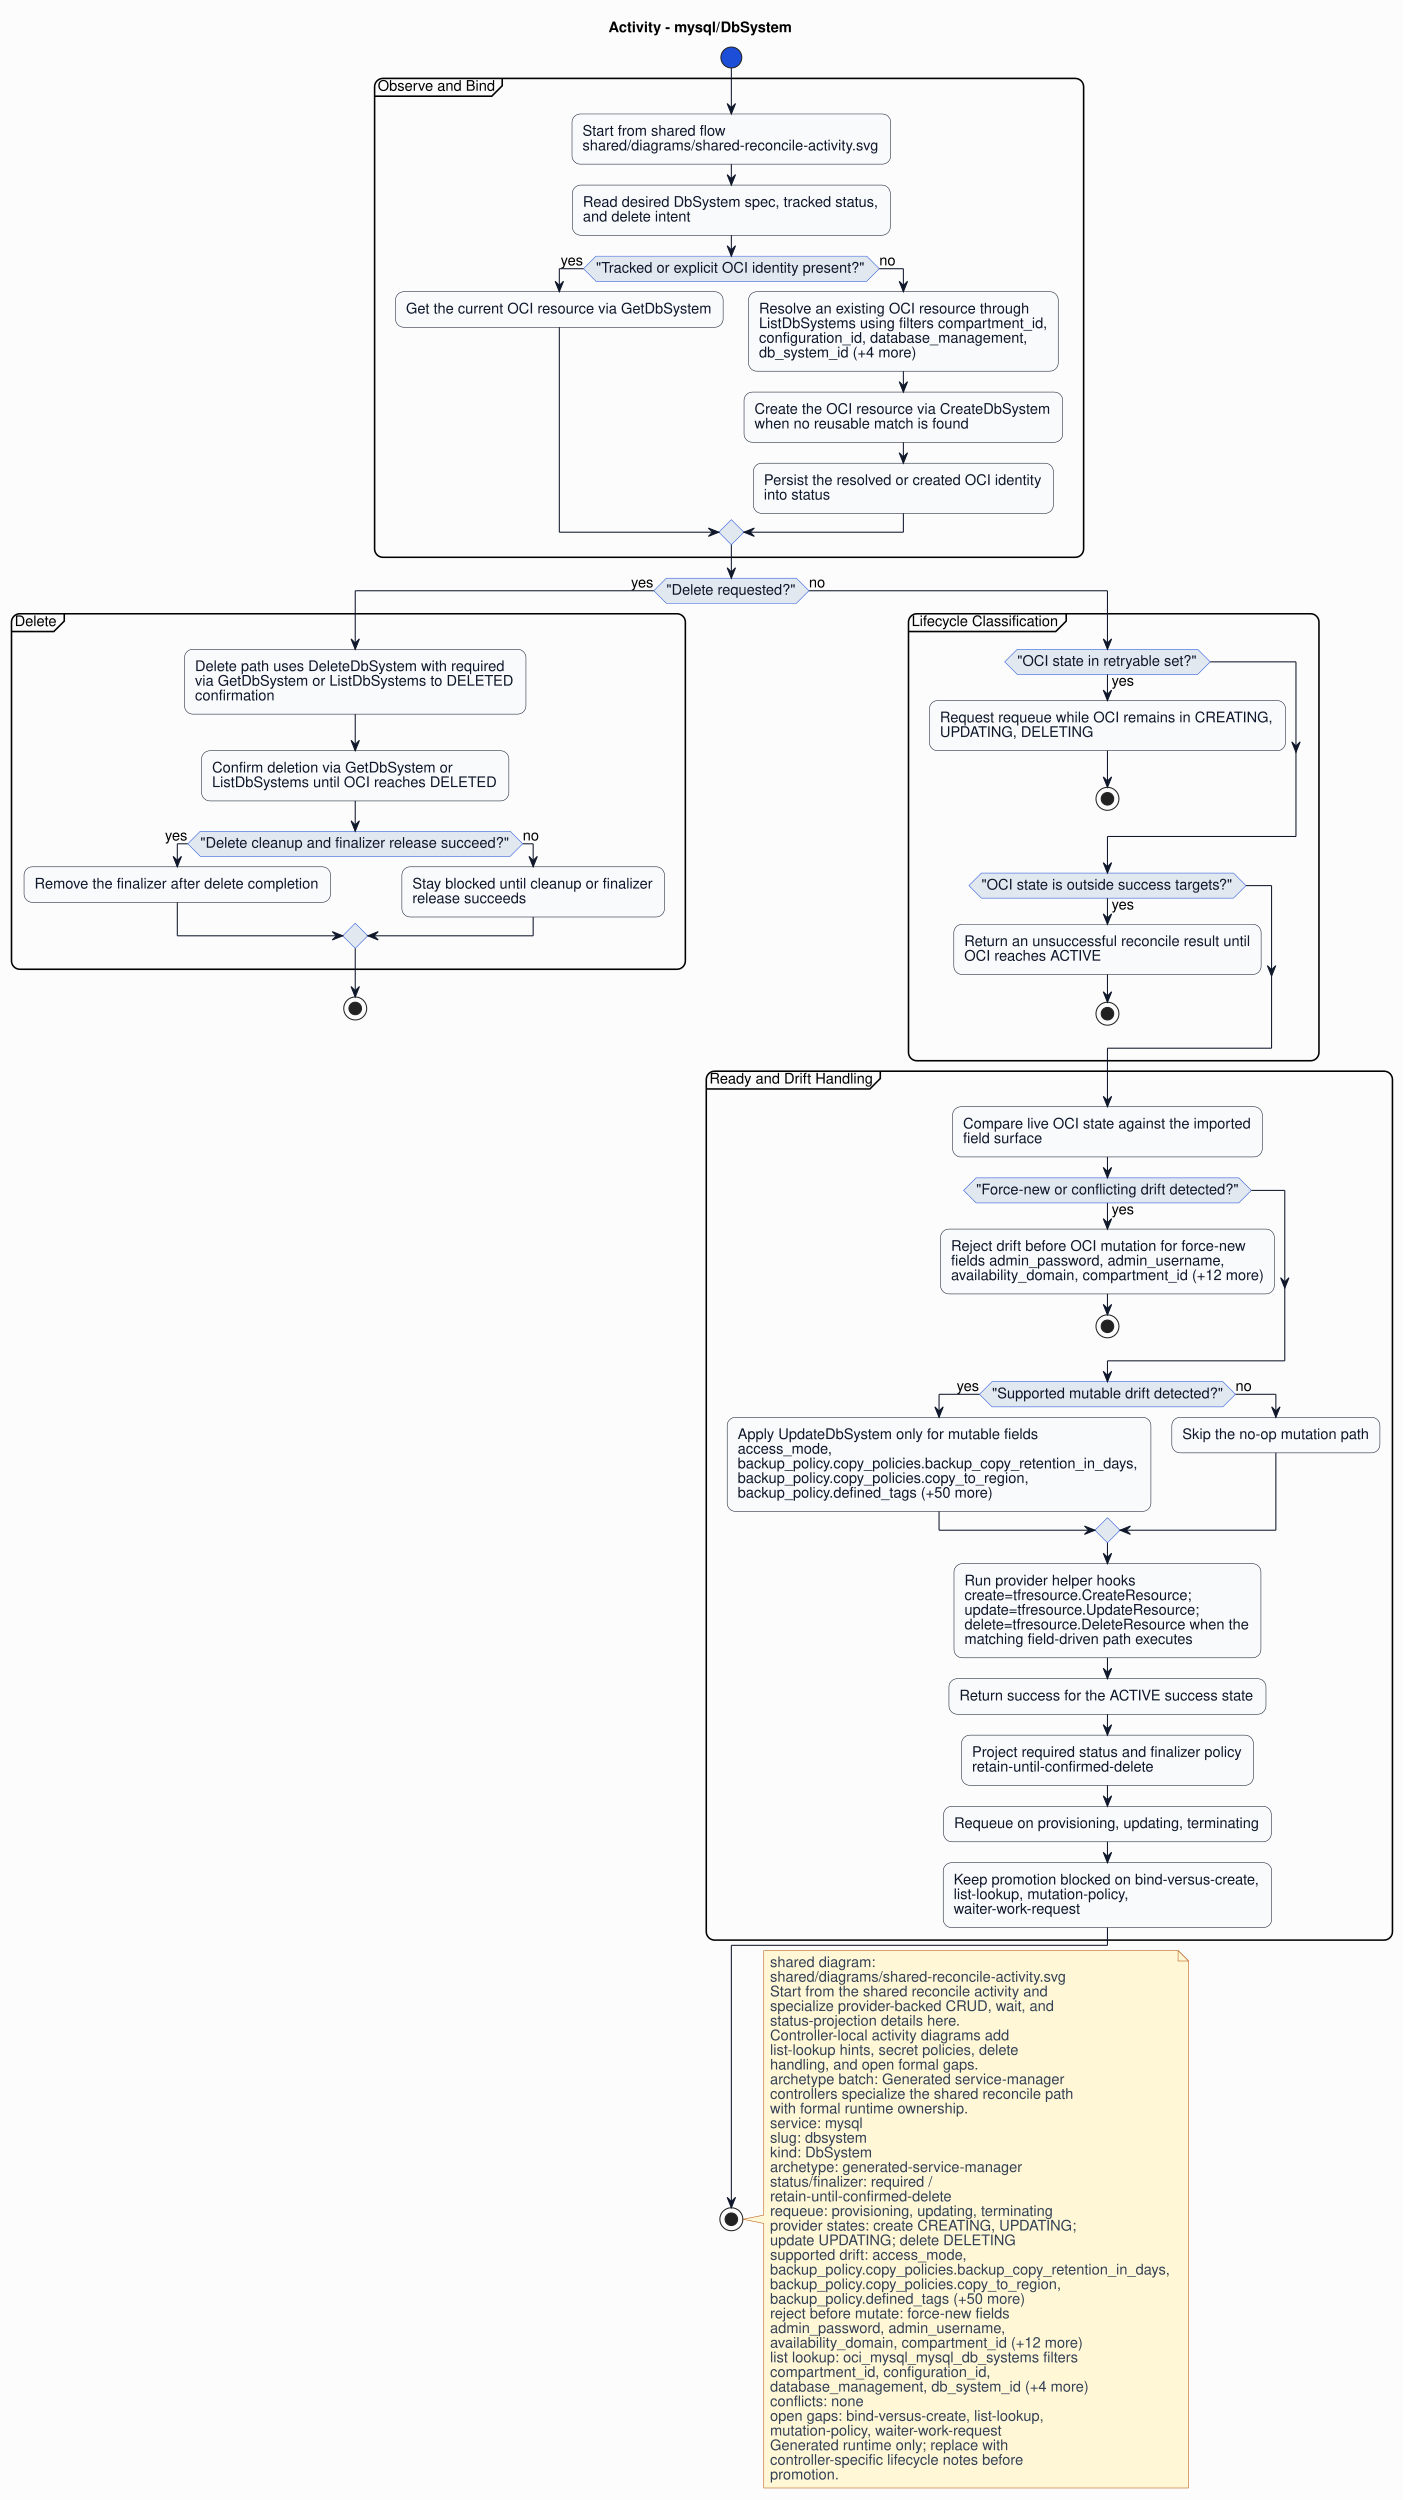
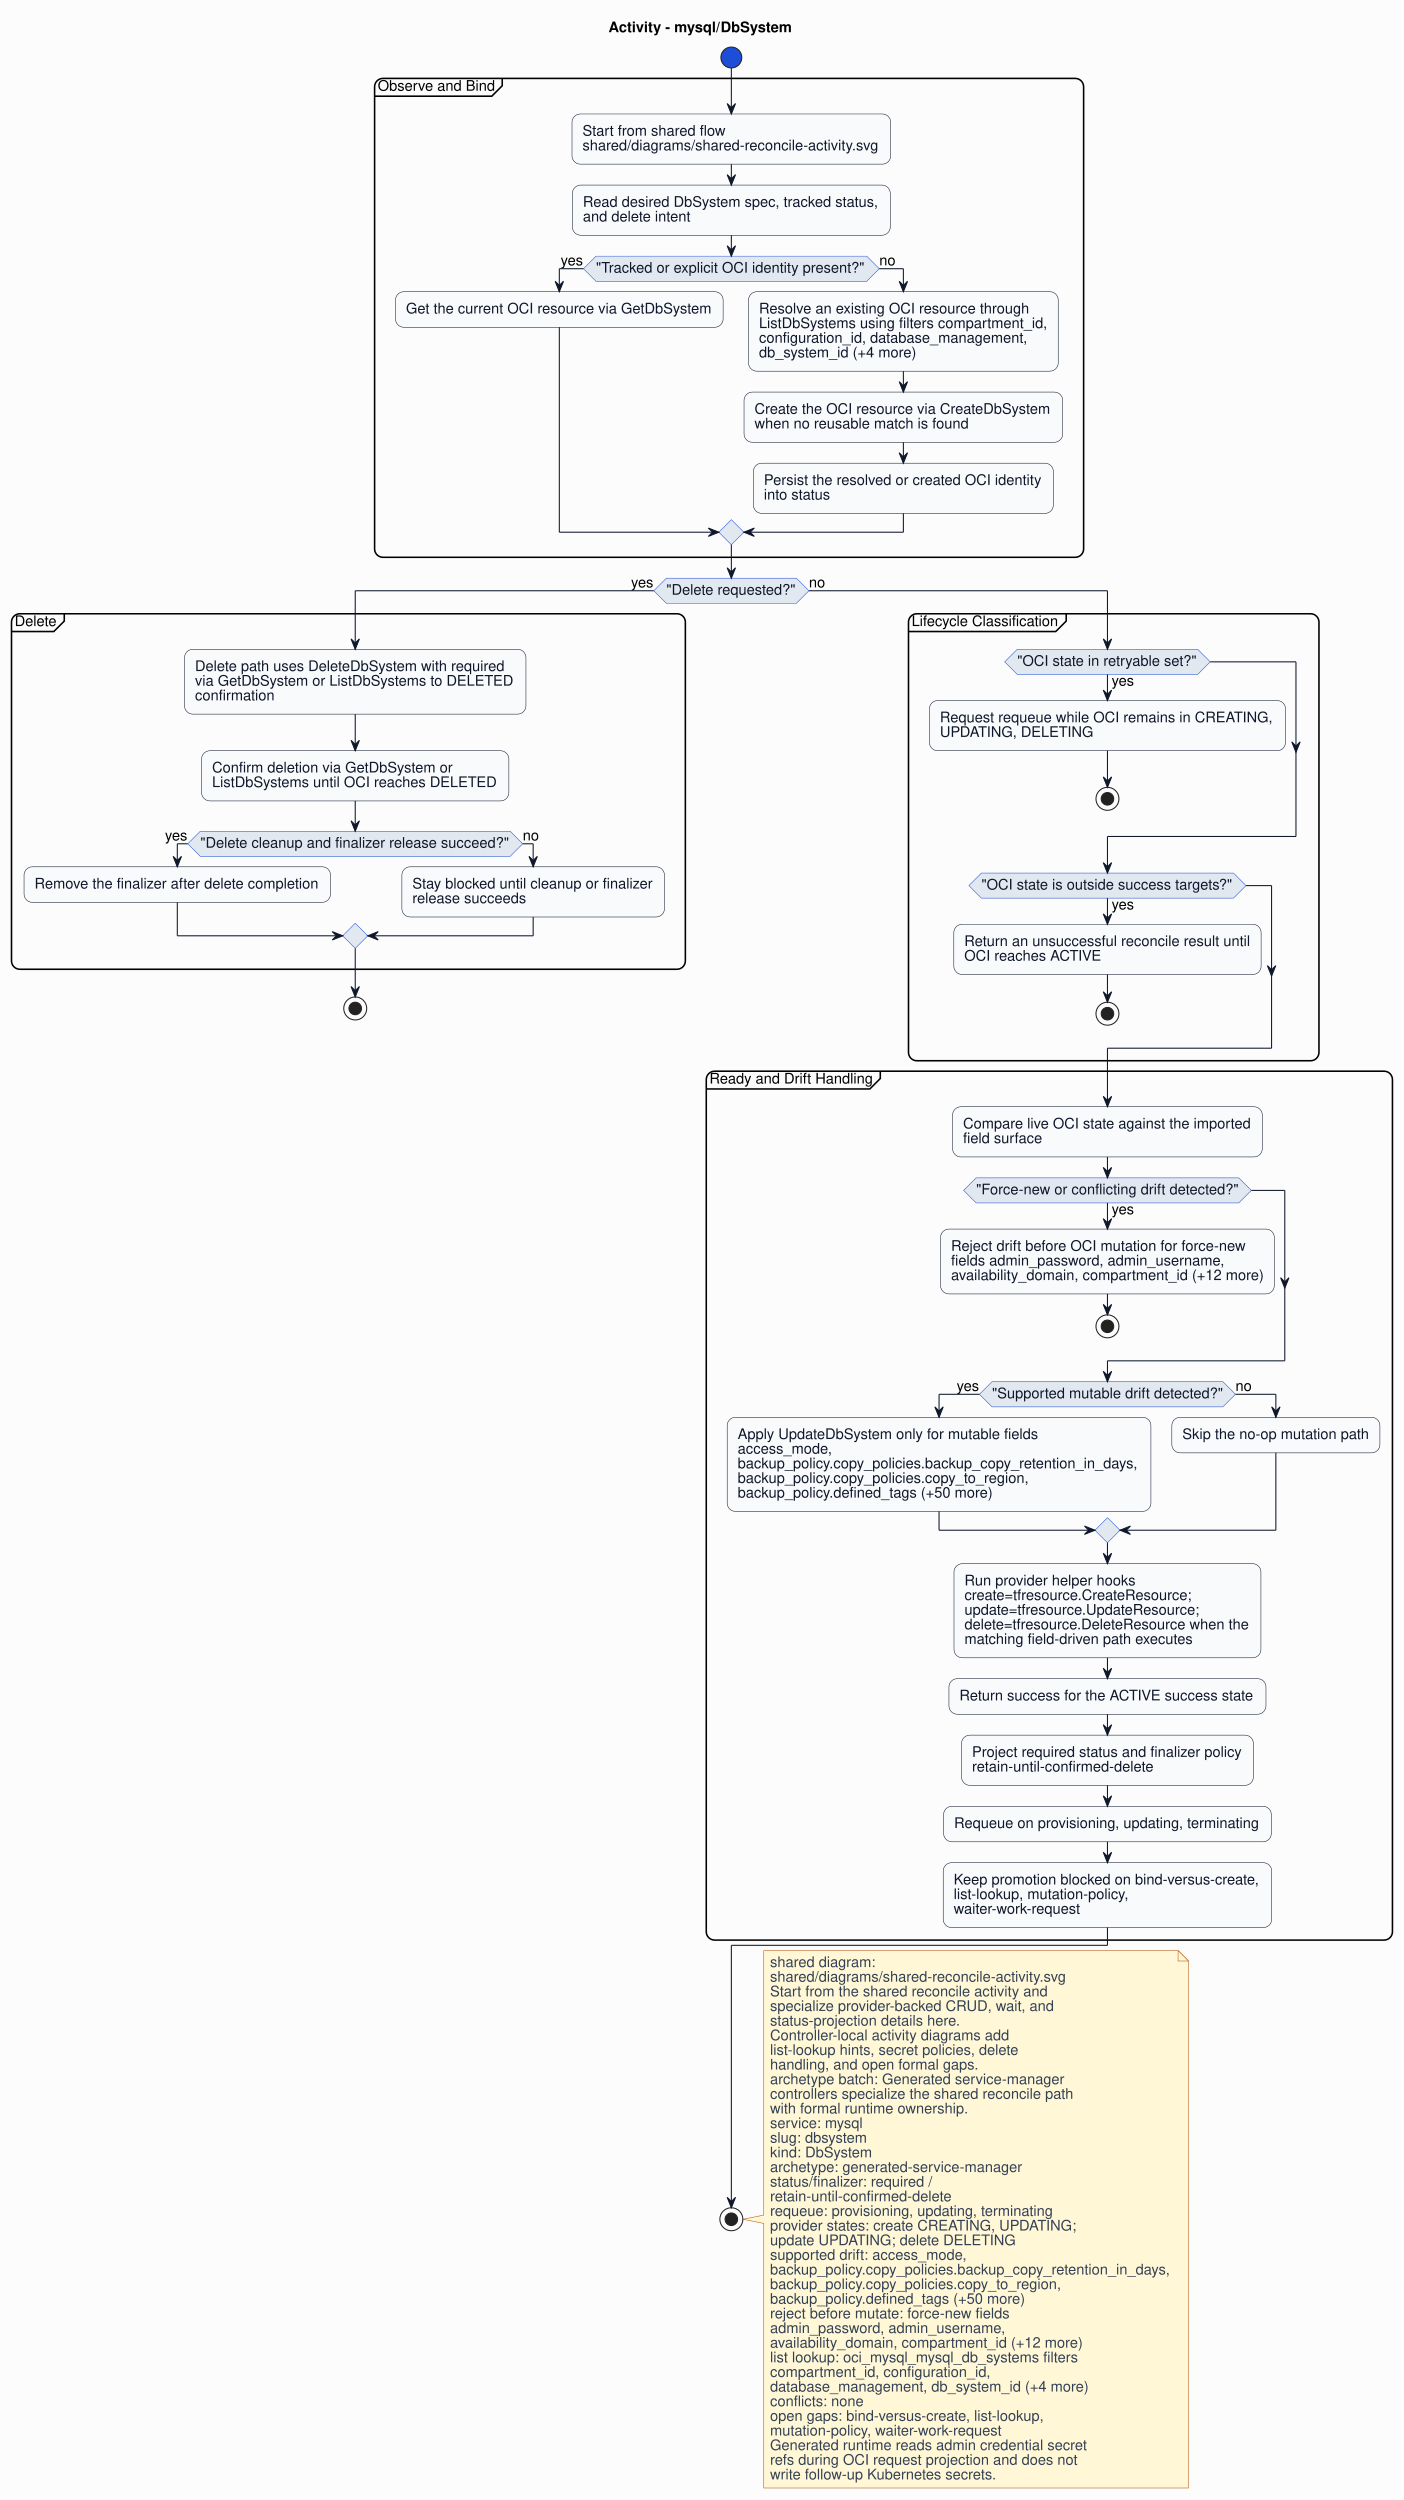
<svg xmlns="http://www.w3.org/2000/svg" contentStyleType="text/css" data-diagram-type="ACTIVITY" height="2391px" preserveAspectRatio="none" style="width:1342px;height:2391px;background:#FCFCFD;" version="1.1" viewBox="0 0 1342 2391" width="1342px" zoomAndPan="magnify">
  <defs />
  <g>
    <rect fill="#FCFCFD" height="2391" style="stroke:none;stroke-width:1;" width="1342" x="0" y="0" />
    <g class="title" data-source-line="10">
      <text fill="#000000" font-family="Helvetica" font-size="14" font-weight="bold" lengthAdjust="spacing" textLength="175.834" x="581.953" y="30.78">Activity - mysql/DbSystem</text>
    </g>
    <ellipse cx="699.458" cy="55" fill="#1D4ED8" rx="10" ry="10" style="stroke:#222222;stroke-width:1;" />
    <rect fill="none" height="458" rx="8" ry="8" style="stroke:#000000;stroke-width:1.5;" width="678.108" x="358.266" y="75" />
    <path d="M480.335,75 L480.335,82 L470.335,92 L358.266,92" fill="none" style="stroke:#000000;stroke-width:1.5;" />
    <text fill="#000000" font-family="Helvetica" font-size="14" lengthAdjust="spacing" textLength="112.068" x="361.266" y="86.78">Observe and Bind</text>
    <rect fill="#F8FAFC" height="48" rx="8" ry="8" style="stroke:#0F172A;stroke-width:0.5;" width="304.785" x="547.066" y="109" />
    <text fill="#0F172A" font-family="Helvetica" font-size="14" lengthAdjust="spacing" textLength="136.938" x="557.066" y="129.78">Start from shared flow</text>
    <text fill="#0F172A" font-family="Helvetica" font-size="14" lengthAdjust="spacing" textLength="284.785" x="557.066" y="143.78">shared/diagrams/shared-reconcile-activity.svg</text>
    <rect fill="#F8FAFC" height="48" rx="8" ry="8" style="stroke:#0F172A;stroke-width:0.5;" width="304.019" x="547.449" y="177" />
    <text fill="#0F172A" font-family="Helvetica" font-size="14" lengthAdjust="spacing" textLength="284.019" x="557.449" y="197.78">Read desired DbSystem spec, tracked status,</text>
    <text fill="#0F172A" font-family="Helvetica" font-size="14" lengthAdjust="spacing" textLength="103.53" x="557.449" y="211.78">and delete intent</text>
    <polygon fill="#E2E8F0" points="569.993,245,828.924,245,840.924,257,828.924,269,569.993,269,557.993,257,569.993,245" style="stroke:#1D4ED8;stroke-width:0.5;" />
    <text fill="#0F172A" font-family="Helvetica" font-size="14" lengthAdjust="spacing" textLength="258.932" x="569.993" y="260.78">"Tracked or explicit OCI identity present?"</text>
    <text fill="#000000" font-family="Helvetica" font-size="14" lengthAdjust="spacing" textLength="21.786" x="536.206" y="253.78">yes</text>
    <text fill="#000000" font-family="Helvetica" font-size="14" lengthAdjust="spacing" textLength="15.572" x="840.924" y="253.78">no</text>
    <rect fill="#F8FAFC" height="34" rx="8" ry="8" style="stroke:#0F172A;stroke-width:0.5;" width="313.33" x="378.266" y="279" />
    <text fill="#0F172A" font-family="Helvetica" font-size="14" lengthAdjust="spacing" textLength="293.33" x="388.266" y="299.78">Get the current OCI resource via GetDbSystem</text>
    <rect fill="#F8FAFC" height="76" rx="8" ry="8" style="stroke:#0F172A;stroke-width:0.5;" width="296.213" x="715.879" y="279" />
    <text fill="#0F172A" font-family="Helvetica" font-size="14" lengthAdjust="spacing" textLength="259.909" x="725.879" y="299.78">Resolve an existing OCI resource through</text>
    <text fill="#0F172A" font-family="Helvetica" font-size="14" lengthAdjust="spacing" textLength="276.213" x="725.879" y="313.78">ListDbSystems using filters compartment_id,</text>
    <text fill="#0F172A" font-family="Helvetica" font-size="14" lengthAdjust="spacing" textLength="257.626" x="725.879" y="327.78">configuration_id, database_management,</text>
    <text fill="#0F172A" font-family="Helvetica" font-size="14" lengthAdjust="spacing" textLength="151.341" x="725.879" y="341.78">db_system_id (+4 more)</text>
    <rect fill="#F8FAFC" height="48" rx="8" ry="8" style="stroke:#0F172A;stroke-width:0.5;" width="304.778" x="711.596" y="375" />
    <text fill="#0F172A" font-family="Helvetica" font-size="14" lengthAdjust="spacing" textLength="284.778" x="721.596" y="395.78">Create the OCI resource via CreateDbSystem</text>
    <text fill="#0F172A" font-family="Helvetica" font-size="14" lengthAdjust="spacing" textLength="205.461" x="721.596" y="409.78">when no reusable match is found</text>
    <rect fill="#F8FAFC" height="48" rx="8" ry="8" style="stroke:#0F172A;stroke-width:0.5;" width="286.896" x="720.538" y="443" />
    <text fill="#0F172A" font-family="Helvetica" font-size="14" lengthAdjust="spacing" textLength="266.896" x="730.538" y="463.78">Persist the resolved or created OCI identity</text>
    <text fill="#0F172A" font-family="Helvetica" font-size="14" lengthAdjust="spacing" textLength="63.813" x="730.538" y="477.78">into status</text>
    <polygon fill="#E2E8F0" points="699.458,497,711.458,509,699.458,521,687.458,509,699.458,497" style="stroke:#1D4ED8;stroke-width:0.5;" />
    <polygon fill="#E2E8F0" points="637.282,553,761.635,553,773.635,565,761.635,577,637.282,577,625.282,565,637.282,553" style="stroke:#1D4ED8;stroke-width:0.5;" />
    <text fill="#0F172A" font-family="Helvetica" font-size="14" lengthAdjust="spacing" textLength="124.353" x="637.282" y="568.78">"Delete requested?"</text>
    <text fill="#000000" font-family="Helvetica" font-size="14" lengthAdjust="spacing" textLength="21.786" x="603.496" y="561.78">yes</text>
    <text fill="#000000" font-family="Helvetica" font-size="14" lengthAdjust="spacing" textLength="15.572" x="773.635" y="561.78">no</text>
    <rect fill="none" height="340" rx="8" ry="8" style="stroke:#000000;stroke-width:1.5;" width="644.481" x="11" y="587" />
    <path d="M61.469,587 L61.469,594 L51.469,604 L11,604" fill="none" style="stroke:#000000;stroke-width:1.5;" />
    <text fill="#000000" font-family="Helvetica" font-size="14" lengthAdjust="spacing" textLength="40.469" x="14" y="598.78">Delete</text>
    <rect fill="#F8FAFC" height="62" rx="8" ry="8" style="stroke:#0F172A;stroke-width:0.5;" width="326.537" x="176.476" y="621" />
    <text fill="#0F172A" font-family="Helvetica" font-size="14" lengthAdjust="spacing" textLength="298.04" x="186.476" y="641.78">Delete path uses DeleteDbSystem with required</text>
    <text fill="#0F172A" font-family="Helvetica" font-size="14" lengthAdjust="spacing" textLength="306.537" x="186.476" y="655.78">via GetDbSystem or ListDbSystems to DELETED</text>
    <text fill="#0F172A" font-family="Helvetica" font-size="14" lengthAdjust="spacing" textLength="76.255" x="186.476" y="669.78">confirmation</text>
    <rect fill="#F8FAFC" height="48" rx="8" ry="8" style="stroke:#0F172A;stroke-width:0.5;" width="293.868" x="192.81" y="718" />
    <text fill="#0F172A" font-family="Helvetica" font-size="14" lengthAdjust="spacing" textLength="231.089" x="202.81" y="738.78">Confirm deletion via GetDbSystem or</text>
    <text fill="#0F172A" font-family="Helvetica" font-size="14" lengthAdjust="spacing" textLength="273.868" x="202.81" y="752.78">ListDbSystems until OCI reaches DELETED</text>
    <polygon fill="#E2E8F0" points="191.572,795,487.916,795,499.916,807,487.916,819,191.572,819,179.572,807,191.572,795" style="stroke:#1D4ED8;stroke-width:0.5;" />
    <text fill="#0F172A" font-family="Helvetica" font-size="14" lengthAdjust="spacing" textLength="296.345" x="191.572" y="810.78">"Delete cleanup and finalizer release succeed?"</text>
    <text fill="#000000" font-family="Helvetica" font-size="14" lengthAdjust="spacing" textLength="21.786" x="157.786" y="803.78">yes</text>
    <text fill="#000000" font-family="Helvetica" font-size="14" lengthAdjust="spacing" textLength="15.572" x="499.916" y="803.78">no</text>
    <rect fill="#F8FAFC" height="34" rx="8" ry="8" style="stroke:#0F172A;stroke-width:0.5;" width="293.144" x="23" y="829" />
    <text fill="#0F172A" font-family="Helvetica" font-size="14" lengthAdjust="spacing" textLength="273.144" x="33" y="849.78">Remove the finalizer after delete completion</text>
    <rect fill="#F8FAFC" height="48" rx="8" ry="8" style="stroke:#0F172A;stroke-width:0.5;" width="251.13" x="384.352" y="829" />
    <text fill="#0F172A" font-family="Helvetica" font-size="14" lengthAdjust="spacing" textLength="231.13" x="394.352" y="849.78">Stay blocked until cleanup or finalizer</text>
    <text fill="#0F172A" font-family="Helvetica" font-size="14" lengthAdjust="spacing" textLength="108.951" x="394.352" y="863.78">release succeeds</text>
    <polygon fill="#E2E8F0" points="339.744,883,351.744,895,339.744,907,327.744,895,339.744,883" style="stroke:#1D4ED8;stroke-width:0.5;" />
    <ellipse cx="339.744" cy="964.5" fill="none" rx="11" ry="11" style="stroke:#222222;stroke-width:1;" />
    <ellipse cx="339.744" cy="964.5" fill="#222222" rx="6" ry="6" style="stroke:#222222;stroke-width:1;" />
    <rect fill="none" height="427.5" rx="8" ry="8" style="stroke:#000000;stroke-width:1.5;" width="392.571" x="868.887" y="587" />
    <path d="M1019.721,587 L1019.721,594 L1009.721,604 L868.887,604" fill="none" style="stroke:#000000;stroke-width:1.5;" />
    <text fill="#000000" font-family="Helvetica" font-size="14" lengthAdjust="spacing" textLength="140.834" x="871.887" y="598.78">Lifecycle Classification</text>
    <rect fill="#F8FAFC" height="48" rx="8" ry="8" style="stroke:#0F172A;stroke-width:0.5;" width="340.571" x="888.887" y="670" />
    <text fill="#0F172A" font-family="Helvetica" font-size="14" lengthAdjust="spacing" textLength="320.571" x="898.887" y="690.78">Request requeue while OCI remains in CREATING,</text>
    <text fill="#0F172A" font-family="Helvetica" font-size="14" lengthAdjust="spacing" textLength="150.131" x="898.887" y="704.78">UPDATING, DELETING</text>
    <ellipse cx="1059.173" cy="764" fill="none" rx="11" ry="11" style="stroke:#222222;stroke-width:1;" />
    <ellipse cx="1059.173" cy="764" fill="#222222" rx="6" ry="6" style="stroke:#222222;stroke-width:1;" />
    <polygon fill="#E2E8F0" points="972.889,621,1145.456,621,1157.456,633,1145.456,645,972.889,645,960.889,633,972.889,621" style="stroke:#1D4ED8;stroke-width:0.5;" />
    <text fill="#000000" font-family="Helvetica" font-size="14" lengthAdjust="spacing" textLength="21.786" x="1063.173" y="655.78">yes</text>
    <text fill="#0F172A" font-family="Helvetica" font-size="14" lengthAdjust="spacing" textLength="172.566" x="972.889" y="636.78">"OCI state in retryable set?"</text>
    <rect fill="#F8FAFC" height="48" rx="8" ry="8" style="stroke:#0F172A;stroke-width:0.5;" width="293.916" x="912.215" y="884" />
    <text fill="#0F172A" font-family="Helvetica" font-size="14" lengthAdjust="spacing" textLength="273.916" x="922.215" y="904.78">Return an unsuccessful reconcile result until</text>
    <text fill="#0F172A" font-family="Helvetica" font-size="14" lengthAdjust="spacing" textLength="133.041" x="922.215" y="918.78">OCI reaches ACTIVE</text>
    <ellipse cx="1059.173" cy="969.5" fill="none" rx="11" ry="11" style="stroke:#222222;stroke-width:1;" />
    <ellipse cx="1059.173" cy="969.5" fill="#222222" rx="6" ry="6" style="stroke:#222222;stroke-width:1;" />
    <polygon fill="#E2E8F0" points="938.652,835,1179.694,835,1191.694,847,1179.694,859,938.652,859,926.652,847,938.652,835" style="stroke:#1D4ED8;stroke-width:0.5;" />
    <text fill="#000000" font-family="Helvetica" font-size="14" lengthAdjust="spacing" textLength="21.786" x="1063.173" y="869.78">yes</text>
    <text fill="#0F172A" font-family="Helvetica" font-size="14" lengthAdjust="spacing" textLength="241.042" x="938.652" y="850.78">"OCI state is outside success targets?"</text>
    <rect fill="none" height="831" rx="8" ry="8" style="stroke:#000000;stroke-width:1.5;" width="656.259" x="675.481" y="1024.5" />
    <path d="M841.901,1024.5 L841.901,1031.5 L831.901,1041.5 L675.481,1041.5" fill="none" style="stroke:#000000;stroke-width:1.5;" />
    <text fill="#000000" font-family="Helvetica" font-size="14" lengthAdjust="spacing" textLength="156.42" x="678.481" y="1036.28">Ready and Drift Handling</text>
    <rect fill="#F8FAFC" height="48" rx="8" ry="8" style="stroke:#0F172A;stroke-width:0.5;" width="296.24" x="911.053" y="1058.5" />
    <text fill="#0F172A" font-family="Helvetica" font-size="14" lengthAdjust="spacing" textLength="276.24" x="921.053" y="1079.28">Compare live OCI state against the imported</text>
    <text fill="#0F172A" font-family="Helvetica" font-size="14" lengthAdjust="spacing" textLength="75.482" x="921.053" y="1093.28">field surface</text>
    <rect fill="#F8FAFC" height="62" rx="8" ry="8" style="stroke:#0F172A;stroke-width:0.5;" width="319.195" x="899.575" y="1175.5" />
    <text fill="#0F172A" font-family="Helvetica" font-size="14" lengthAdjust="spacing" textLength="282.447" x="909.575" y="1196.28">Reject drift before OCI mutation for force-new</text>
    <text fill="#0F172A" font-family="Helvetica" font-size="14" lengthAdjust="spacing" textLength="262.247" x="909.575" y="1210.28">fields admin_password, admin_username,</text>
    <text fill="#0F172A" font-family="Helvetica" font-size="14" lengthAdjust="spacing" textLength="299.195" x="909.575" y="1224.28">availability_domain, compartment_id (+12 more)</text>
    <ellipse cx="1059.173" cy="1268.5" fill="none" rx="11" ry="11" style="stroke:#222222;stroke-width:1;" />
    <ellipse cx="1059.173" cy="1268.5" fill="#222222" rx="6" ry="6" style="stroke:#222222;stroke-width:1;" />
    <polygon fill="#E2E8F0" points="933.59,1126.5,1184.756,1126.5,1196.756,1138.5,1184.756,1150.5,933.59,1150.5,921.59,1138.5,933.59,1126.5" style="stroke:#1D4ED8;stroke-width:0.5;" />
    <text fill="#000000" font-family="Helvetica" font-size="14" lengthAdjust="spacing" textLength="21.786" x="1063.173" y="1161.28">yes</text>
    <text fill="#0F172A" font-family="Helvetica" font-size="14" lengthAdjust="spacing" textLength="251.166" x="933.59" y="1142.28">"Force-new or conflicting drift detected?"</text>
    <polygon fill="#E2E8F0" points="948.745,1321.5,1169.6,1321.5,1181.6,1333.5,1169.6,1345.5,948.745,1345.5,936.745,1333.5,948.745,1321.5" style="stroke:#1D4ED8;stroke-width:0.5;" />
    <text fill="#0F172A" font-family="Helvetica" font-size="14" lengthAdjust="spacing" textLength="220.856" x="948.745" y="1337.28">"Supported mutable drift detected?"</text>
    <text fill="#000000" font-family="Helvetica" font-size="14" lengthAdjust="spacing" textLength="21.786" x="914.959" y="1330.28">yes</text>
    <text fill="#000000" font-family="Helvetica" font-size="14" lengthAdjust="spacing" textLength="15.572" x="1181.6" y="1330.28">no</text>
    <rect fill="#F8FAFC" height="90" rx="8" ry="8" style="stroke:#0F172A;stroke-width:0.5;" width="405.253" x="695.481" y="1355.5" />
    <text fill="#0F172A" font-family="Helvetica" font-size="14" lengthAdjust="spacing" textLength="288.695" x="705.481" y="1376.28">Apply UpdateDbSystem only for mutable fields</text>
    <text fill="#0F172A" font-family="Helvetica" font-size="14" lengthAdjust="spacing" textLength="90.269" x="705.481" y="1390.28">access_mode,</text>
    <text fill="#0F172A" font-family="Helvetica" font-size="14" lengthAdjust="spacing" textLength="385.253" x="705.481" y="1404.28">backup_policy.copy_policies.backup_copy_retention_in_days,</text>
    <text fill="#0F172A" font-family="Helvetica" font-size="14" lengthAdjust="spacing" textLength="280.178" x="705.481" y="1418.28">backup_policy.copy_policies.copy_to_region,</text>
    <text fill="#0F172A" font-family="Helvetica" font-size="14" lengthAdjust="spacing" textLength="245.54" x="705.481" y="1432.28">backup_policy.defined_tags (+50 more)</text>
    <rect fill="#F8FAFC" height="34" rx="8" ry="8" style="stroke:#0F172A;stroke-width:0.5;" width="199.006" x="1120.734" y="1355.5" />
    <text fill="#0F172A" font-family="Helvetica" font-size="14" lengthAdjust="spacing" textLength="179.006" x="1130.734" y="1376.28">Skip the no-op mutation path</text>
    <polygon fill="#E2E8F0" points="1059.173,1451.5,1071.173,1463.5,1059.173,1475.5,1047.173,1463.5,1059.173,1451.5" style="stroke:#1D4ED8;stroke-width:0.5;" />
    <rect fill="#F8FAFC" height="90" rx="8" ry="8" style="stroke:#0F172A;stroke-width:0.5;" width="293.554" x="912.396" y="1495.5" />
    <text fill="#0F172A" font-family="Helvetica" font-size="14" lengthAdjust="spacing" textLength="164.206" x="922.396" y="1516.28">Run provider helper hooks</text>
    <text fill="#0F172A" font-family="Helvetica" font-size="14" lengthAdjust="spacing" textLength="219.051" x="922.396" y="1530.28">create=tfresource.CreateResource;</text>
    <text fill="#0F172A" font-family="Helvetica" font-size="14" lengthAdjust="spacing" textLength="226.085" x="922.396" y="1544.28">update=tfresource.UpdateResource;</text>
    <text fill="#0F172A" font-family="Helvetica" font-size="14" lengthAdjust="spacing" textLength="273.554" x="922.396" y="1558.28">delete=tfresource.DeleteResource when the</text>
    <text fill="#0F172A" font-family="Helvetica" font-size="14" lengthAdjust="spacing" textLength="220.233" x="922.396" y="1572.28">matching field-driven path executes</text>
    <rect fill="#F8FAFC" height="34" rx="8" ry="8" style="stroke:#0F172A;stroke-width:0.5;" width="303.22" x="907.563" y="1605.5" />
    <text fill="#0F172A" font-family="Helvetica" font-size="14" lengthAdjust="spacing" textLength="283.22" x="917.563" y="1626.28">Return success for the ACTIVE success state</text>
    <rect fill="#F8FAFC" height="48" rx="8" ry="8" style="stroke:#0F172A;stroke-width:0.5;" width="279.13" x="919.608" y="1659.5" />
    <text fill="#0F172A" font-family="Helvetica" font-size="14" lengthAdjust="spacing" textLength="259.13" x="929.608" y="1680.28">Project required status and finalizer policy</text>
    <text fill="#0F172A" font-family="Helvetica" font-size="14" lengthAdjust="spacing" textLength="174.303" x="929.608" y="1694.28">retain-until-confirmed-delete</text>
    <rect fill="#F8FAFC" height="34" rx="8" ry="8" style="stroke:#0F172A;stroke-width:0.5;" width="313.419" x="902.463" y="1727.5" />
    <text fill="#0F172A" font-family="Helvetica" font-size="14" lengthAdjust="spacing" textLength="293.419" x="912.463" y="1748.28">Requeue on provisioning, updating, terminating</text>
    <rect fill="#F8FAFC" height="62" rx="8" ry="8" style="stroke:#0F172A;stroke-width:0.5;" width="314.164" x="902.091" y="1781.5" />
    <text fill="#0F172A" font-family="Helvetica" font-size="14" lengthAdjust="spacing" textLength="294.164" x="912.091" y="1802.28">Keep promotion blocked on bind-versus-create,</text>
    <text fill="#0F172A" font-family="Helvetica" font-size="14" lengthAdjust="spacing" textLength="168.848" x="912.091" y="1816.28">list-lookup, mutation-policy,</text>
    <text fill="#0F172A" font-family="Helvetica" font-size="14" lengthAdjust="spacing" textLength="122.924" x="912.091" y="1830.28">waiter-work-request</text>
    <path d="M730.458,1865.5 L730.458,2118.5 L710.458,2122.5 L730.458,2126.5 L730.458,2379.5 A0,0 0 0 0 730.458,2379.5 L1136.711,2379.5 A0,0 0 0 0 1136.711,2379.5 L1136.711,1875.5 L1126.711,1865.5 L730.458,1865.5 A0,0 0 0 0 730.458,1865.5" fill="#FFF7D6" style="stroke:#B45309;stroke-width:0.5;" />
    <path d="M1126.711,1865.5 L1126.711,1875.5 L1136.711,1875.5 L1126.711,1865.5" fill="#FFF7D6" style="stroke:#B45309;stroke-width:0.5;" />
    <text fill="#334155" font-family="Helvetica" font-size="14" lengthAdjust="spacing" textLength="101.165" x="736.458" y="1881.28">shared diagram:</text>
    <text fill="#334155" font-family="Helvetica" font-size="14" lengthAdjust="spacing" textLength="284.785" x="736.458" y="1895.28">shared/diagrams/shared-reconcile-activity.svg</text>
    <text fill="#334155" font-family="Helvetica" font-size="14" lengthAdjust="spacing" textLength="265.344" x="736.458" y="1909.28">Start from the shared reconcile activity and</text>
    <text fill="#334155" font-family="Helvetica" font-size="14" lengthAdjust="spacing" textLength="273.896" x="736.458" y="1923.28">specialize provider-backed CRUD, wait, and</text>
    <text fill="#334155" font-family="Helvetica" font-size="14" lengthAdjust="spacing" textLength="182.875" x="736.458" y="1937.28">status-projection details here.</text>
    <text fill="#334155" font-family="Helvetica" font-size="14" lengthAdjust="spacing" textLength="229.537" x="736.458" y="1951.28">Controller-local activity diagrams add</text>
    <text fill="#334155" font-family="Helvetica" font-size="14" lengthAdjust="spacing" textLength="238.895" x="736.458" y="1965.28">list-lookup hints, secret policies, delete</text>
    <text fill="#334155" font-family="Helvetica" font-size="14" lengthAdjust="spacing" textLength="200.033" x="736.458" y="1979.28">handling, and open formal gaps.</text>
    <text fill="#334155" font-family="Helvetica" font-size="14" lengthAdjust="spacing" textLength="281.709" x="736.458" y="1993.28">archetype batch: Generated service-manager</text>
    <text fill="#334155" font-family="Helvetica" font-size="14" lengthAdjust="spacing" textLength="291.047" x="736.458" y="2007.28">controllers specialize the shared reconcile path</text>
    <text fill="#334155" font-family="Helvetica" font-size="14" lengthAdjust="spacing" textLength="189.848" x="736.458" y="2021.28">with formal runtime ownership.</text>
    <text fill="#334155" font-family="Helvetica" font-size="14" lengthAdjust="spacing" textLength="88.683" x="736.458" y="2035.28">service: mysql</text>
    <text fill="#334155" font-family="Helvetica" font-size="14" lengthAdjust="spacing" textLength="93.372" x="736.458" y="2049.28">slug: dbsystem</text>
    <text fill="#334155" font-family="Helvetica" font-size="14" lengthAdjust="spacing" textLength="98.034" x="736.458" y="2063.28">kind: DbSystem</text>
    <text fill="#334155" font-family="Helvetica" font-size="14" lengthAdjust="spacing" textLength="241.24" x="736.458" y="2077.28">archetype: generated-service-manager</text>
    <text fill="#334155" font-family="Helvetica" font-size="14" lengthAdjust="spacing" textLength="156.406" x="736.458" y="2091.28">status/finalizer: required /</text>
    <text fill="#334155" font-family="Helvetica" font-size="14" lengthAdjust="spacing" textLength="174.303" x="736.458" y="2105.28">retain-until-confirmed-delete</text>
    <text fill="#334155" font-family="Helvetica" font-size="14" lengthAdjust="spacing" textLength="272.398" x="736.458" y="2119.28">requeue: provisioning, updating, terminating</text>
    <text fill="#334155" font-family="Helvetica" font-size="14" lengthAdjust="spacing" textLength="298.744" x="736.458" y="2133.28">provider states: create CREATING, UPDATING;</text>
    <text fill="#334155" font-family="Helvetica" font-size="14" lengthAdjust="spacing" textLength="238.875" x="736.458" y="2147.28">update UPDATING; delete DELETING</text>
    <text fill="#334155" font-family="Helvetica" font-size="14" lengthAdjust="spacing" textLength="187.544" x="736.458" y="2161.28">supported drift: access_mode,</text>
    <text fill="#334155" font-family="Helvetica" font-size="14" lengthAdjust="spacing" textLength="385.253" x="736.458" y="2175.28">backup_policy.copy_policies.backup_copy_retention_in_days,</text>
    <text fill="#334155" font-family="Helvetica" font-size="14" lengthAdjust="spacing" textLength="280.178" x="736.458" y="2189.28">backup_policy.copy_policies.copy_to_region,</text>
    <text fill="#334155" font-family="Helvetica" font-size="14" lengthAdjust="spacing" textLength="245.54" x="736.458" y="2203.28">backup_policy.defined_tags (+50 more)</text>
    <text fill="#334155" font-family="Helvetica" font-size="14" lengthAdjust="spacing" textLength="230.33" x="736.458" y="2217.28">reject before mutate: force-new fields</text>
    <text fill="#334155" font-family="Helvetica" font-size="14" lengthAdjust="spacing" textLength="225.675" x="736.458" y="2231.28">admin_password, admin_username,</text>
    <text fill="#334155" font-family="Helvetica" font-size="14" lengthAdjust="spacing" textLength="299.195" x="736.458" y="2245.28">availability_domain, compartment_id (+12 more)</text>
    <text fill="#334155" font-family="Helvetica" font-size="14" lengthAdjust="spacing" textLength="296.44" x="736.458" y="2259.28">list lookup: oci_mysql_mysql_db_systems filters</text>
    <text fill="#334155" font-family="Helvetica" font-size="14" lengthAdjust="spacing" textLength="210.895" x="736.458" y="2273.28">compartment_id, configuration_id,</text>
    <text fill="#334155" font-family="Helvetica" font-size="14" lengthAdjust="spacing" textLength="306.229" x="736.458" y="2287.28">database_management, db_system_id (+4 more)</text>
    <text fill="#334155" font-family="Helvetica" font-size="14" lengthAdjust="spacing" textLength="89.496" x="736.458" y="2301.28">conflicts: none</text>
    <text fill="#334155" font-family="Helvetica" font-size="14" lengthAdjust="spacing" textLength="263.806" x="736.458" y="2315.28">open gaps: bind-versus-create, list-lookup,</text>
    <text fill="#334155" font-family="Helvetica" font-size="14" lengthAdjust="spacing" textLength="224.855" x="736.458" y="2329.28">mutation-policy, waiter-work-request</text>
-     <text fill="#334155" font-family="Helvetica" font-size="14" lengthAdjust="spacing" textLength="228.785" x="736.458" y="2343.28">Generated runtime only; replace with</text>
-     <text fill="#334155" font-family="Helvetica" font-size="14" lengthAdjust="spacing" textLength="244.33" x="736.458" y="2357.28">controller-specific lifecycle notes before</text>
-     <text fill="#334155" font-family="Helvetica" font-size="14" lengthAdjust="spacing" textLength="66.144" x="736.458" y="2371.28">promotion.</text>
+     <text fill="#334155" font-family="Helvetica" font-size="14" lengthAdjust="spacing" textLength="304.268" x="736.458" y="2343.28">Generated runtime reads admin credential secret</text>
+     <text fill="#334155" font-family="Helvetica" font-size="14" lengthAdjust="spacing" textLength="294.95" x="736.458" y="2357.28">refs during OCI request projection and does not</text>
+     <text fill="#334155" font-family="Helvetica" font-size="14" lengthAdjust="spacing" textLength="217.875" x="736.458" y="2371.28">write follow-up Kubernetes secrets.</text>
    <ellipse cx="699.458" cy="2122.5" fill="none" rx="11" ry="11" style="stroke:#222222;stroke-width:1;" />
    <ellipse cx="699.458" cy="2122.5" fill="#222222" rx="6" ry="6" style="stroke:#222222;stroke-width:1;" />
    <line style="stroke:#0F172A;stroke-width:1;" x1="699.458" x2="699.458" y1="157" y2="177" />
    <polygon fill="#0F172A" points="695.458,167,699.458,177,703.458,167,699.458,171" style="stroke:#0F172A;stroke-width:1;" />
    <line style="stroke:#0F172A;stroke-width:1;" x1="863.986" x2="863.986" y1="355" y2="375" />
    <polygon fill="#0F172A" points="859.986,365,863.986,375,867.986,365,863.986,369" style="stroke:#0F172A;stroke-width:1;" />
    <line style="stroke:#0F172A;stroke-width:1;" x1="863.986" x2="863.986" y1="423" y2="443" />
    <polygon fill="#0F172A" points="859.986,433,863.986,443,867.986,433,863.986,437" style="stroke:#0F172A;stroke-width:1;" />
    <line style="stroke:#0F172A;stroke-width:1;" x1="557.993" x2="534.931" y1="257" y2="257" />
    <line style="stroke:#0F172A;stroke-width:1;" x1="534.931" x2="534.931" y1="257" y2="279" />
    <polygon fill="#0F172A" points="530.931,269,534.931,279,538.931,269,534.931,273" style="stroke:#0F172A;stroke-width:1;" />
    <line style="stroke:#0F172A;stroke-width:1;" x1="840.924" x2="863.986" y1="257" y2="257" />
    <line style="stroke:#0F172A;stroke-width:1;" x1="863.986" x2="863.986" y1="257" y2="279" />
    <polygon fill="#0F172A" points="859.986,269,863.986,279,867.986,269,863.986,273" style="stroke:#0F172A;stroke-width:1;" />
    <line style="stroke:#0F172A;stroke-width:1;" x1="534.931" x2="534.931" y1="313" y2="509" />
    <line style="stroke:#0F172A;stroke-width:1;" x1="534.931" x2="687.458" y1="509" y2="509" />
    <polygon fill="#0F172A" points="677.458,505,687.458,509,677.458,513,681.458,509" style="stroke:#0F172A;stroke-width:1;" />
    <line style="stroke:#0F172A;stroke-width:1;" x1="863.986" x2="863.986" y1="491" y2="509" />
    <line style="stroke:#0F172A;stroke-width:1;" x1="863.986" x2="711.458" y1="509" y2="509" />
    <polygon fill="#0F172A" points="721.458,505,711.458,509,721.458,513,717.458,509" style="stroke:#0F172A;stroke-width:1;" />
    <line style="stroke:#0F172A;stroke-width:1;" x1="699.458" x2="699.458" y1="225" y2="245" />
    <polygon fill="#0F172A" points="695.458,235,699.458,245,703.458,235,699.458,239" style="stroke:#0F172A;stroke-width:1;" />
    <line style="stroke:#0F172A;stroke-width:1;" x1="699.458" x2="699.458" y1="65" y2="109" />
    <polygon fill="#0F172A" points="695.458,99,699.458,109,703.458,99,699.458,103" style="stroke:#0F172A;stroke-width:1;" />
    <line style="stroke:#0F172A;stroke-width:1;" x1="339.744" x2="339.744" y1="683" y2="718" />
    <polygon fill="#0F172A" points="335.744,708,339.744,718,343.744,708,339.744,712" style="stroke:#0F172A;stroke-width:1;" />
    <line style="stroke:#0F172A;stroke-width:1;" x1="179.572" x2="169.572" y1="807" y2="807" />
    <line style="stroke:#0F172A;stroke-width:1;" x1="169.572" x2="169.572" y1="807" y2="829" />
    <polygon fill="#0F172A" points="165.572,819,169.572,829,173.572,819,169.572,823" style="stroke:#0F172A;stroke-width:1;" />
    <line style="stroke:#0F172A;stroke-width:1;" x1="499.916" x2="509.916" y1="807" y2="807" />
    <line style="stroke:#0F172A;stroke-width:1;" x1="509.916" x2="509.916" y1="807" y2="829" />
    <polygon fill="#0F172A" points="505.916,819,509.916,829,513.917,819,509.916,823" style="stroke:#0F172A;stroke-width:1;" />
    <line style="stroke:#0F172A;stroke-width:1;" x1="169.572" x2="169.572" y1="863" y2="895" />
    <line style="stroke:#0F172A;stroke-width:1;" x1="169.572" x2="327.744" y1="895" y2="895" />
    <polygon fill="#0F172A" points="317.744,891,327.744,895,317.744,899,321.744,895" style="stroke:#0F172A;stroke-width:1;" />
    <line style="stroke:#0F172A;stroke-width:1;" x1="509.916" x2="509.916" y1="877" y2="895" />
    <line style="stroke:#0F172A;stroke-width:1;" x1="509.916" x2="351.744" y1="895" y2="895" />
    <polygon fill="#0F172A" points="361.744,891,351.744,895,361.744,899,357.744,895" style="stroke:#0F172A;stroke-width:1;" />
    <line style="stroke:#0F172A;stroke-width:1;" x1="339.744" x2="339.744" y1="766" y2="795" />
    <polygon fill="#0F172A" points="335.744,785,339.744,795,343.744,785,339.744,789" style="stroke:#0F172A;stroke-width:1;" />
    <line style="stroke:#0F172A;stroke-width:1;" x1="339.744" x2="339.744" y1="907" y2="953.5" />
    <polygon fill="#0F172A" points="335.744,943.5,339.744,953.5,343.744,943.5,339.744,947.5" style="stroke:#0F172A;stroke-width:1;" />
    <line style="stroke:#0F172A;stroke-width:1;" x1="1059.173" x2="1059.173" y1="718" y2="753" />
    <polygon fill="#0F172A" points="1055.173,743,1059.173,753,1063.173,743,1059.173,747" style="stroke:#0F172A;stroke-width:1;" />
    <line style="stroke:#0F172A;stroke-width:1;" x1="1059.173" x2="1059.173" y1="645" y2="670" />
    <polygon fill="#0F172A" points="1055.173,660,1059.173,670,1063.173,660,1059.173,664" style="stroke:#0F172A;stroke-width:1;" />
    <line style="stroke:#0F172A;stroke-width:1;" x1="1157.456" x2="1239.458" y1="633" y2="633" />
    <polygon fill="#0F172A" points="1235.458,709.5,1239.458,719.5,1243.458,709.5,1239.458,713.5" style="stroke:#0F172A;stroke-width:1;" />
    <line style="stroke:#0F172A;stroke-width:1;" x1="1239.458" x2="1239.458" y1="633" y2="800" />
    <line style="stroke:#0F172A;stroke-width:1;" x1="1239.458" x2="1059.173" y1="800" y2="800" />
    <line style="stroke:#0F172A;stroke-width:1;" x1="1059.173" x2="1059.173" y1="800" y2="835" />
    <polygon fill="#0F172A" points="1055.173,825,1059.173,835,1063.173,825,1059.173,829" style="stroke:#0F172A;stroke-width:1;" />
    <line style="stroke:#0F172A;stroke-width:1;" x1="1059.173" x2="1059.173" y1="932" y2="958.5" />
    <polygon fill="#0F172A" points="1055.173,948.5,1059.173,958.5,1063.173,948.5,1059.173,952.5" style="stroke:#0F172A;stroke-width:1;" />
    <line style="stroke:#0F172A;stroke-width:1;" x1="1059.173" x2="1059.173" y1="859" y2="884" />
    <polygon fill="#0F172A" points="1055.173,874,1059.173,884,1063.173,874,1059.173,878" style="stroke:#0F172A;stroke-width:1;" />
    <line style="stroke:#0F172A;stroke-width:1;" x1="1191.694" x2="1216.131" y1="847" y2="847" />
    <polygon fill="#0F172A" points="1212.131,923.5,1216.131,933.5,1220.131,923.5,1216.131,927.5" style="stroke:#0F172A;stroke-width:1;" />
    <line style="stroke:#0F172A;stroke-width:1;" x1="1216.131" x2="1216.131" y1="847" y2="1002.5" />
    <line style="stroke:#0F172A;stroke-width:1;" x1="1216.131" x2="1059.173" y1="1002.5" y2="1002.5" />
    <line style="stroke:#0F172A;stroke-width:1;" x1="1059.173" x2="1059.173" y1="1002.5" y2="1058.5" />
    <polygon fill="#0F172A" points="1055.173,1048.5,1059.173,1058.5,1063.173,1048.5,1059.173,1052.5" style="stroke:#0F172A;stroke-width:1;" />
    <line style="stroke:#0F172A;stroke-width:1;" x1="1059.173" x2="1059.173" y1="1237.5" y2="1257.5" />
    <polygon fill="#0F172A" points="1055.173,1247.5,1059.173,1257.5,1063.173,1247.5,1059.173,1251.5" style="stroke:#0F172A;stroke-width:1;" />
    <line style="stroke:#0F172A;stroke-width:1;" x1="1059.173" x2="1059.173" y1="1150.5" y2="1175.5" />
    <polygon fill="#0F172A" points="1055.173,1165.5,1059.173,1175.5,1063.173,1165.5,1059.173,1169.5" style="stroke:#0F172A;stroke-width:1;" />
    <line style="stroke:#0F172A;stroke-width:1;" x1="1196.756" x2="1228.77" y1="1138.5" y2="1138.5" />
    <polygon fill="#0F172A" points="1224.77,1222,1228.77,1232,1232.77,1222,1228.77,1226" style="stroke:#0F172A;stroke-width:1;" />
    <line style="stroke:#0F172A;stroke-width:1;" x1="1228.77" x2="1228.77" y1="1138.5" y2="1301.5" />
    <line style="stroke:#0F172A;stroke-width:1;" x1="1228.77" x2="1059.173" y1="1301.5" y2="1301.5" />
    <line style="stroke:#0F172A;stroke-width:1;" x1="1059.173" x2="1059.173" y1="1301.5" y2="1321.5" />
    <polygon fill="#0F172A" points="1055.173,1311.5,1059.173,1321.5,1063.173,1311.5,1059.173,1315.5" style="stroke:#0F172A;stroke-width:1;" />
    <line style="stroke:#0F172A;stroke-width:1;" x1="1059.173" x2="1059.173" y1="1106.5" y2="1126.5" />
    <polygon fill="#0F172A" points="1055.173,1116.5,1059.173,1126.5,1063.173,1116.5,1059.173,1120.5" style="stroke:#0F172A;stroke-width:1;" />
    <line style="stroke:#0F172A;stroke-width:1;" x1="936.745" x2="898.108" y1="1333.5" y2="1333.5" />
    <line style="stroke:#0F172A;stroke-width:1;" x1="898.108" x2="898.108" y1="1333.5" y2="1355.5" />
    <polygon fill="#0F172A" points="894.108,1345.5,898.108,1355.5,902.108,1345.5,898.108,1349.5" style="stroke:#0F172A;stroke-width:1;" />
    <line style="stroke:#0F172A;stroke-width:1;" x1="1181.6" x2="1220.237" y1="1333.5" y2="1333.5" />
    <line style="stroke:#0F172A;stroke-width:1;" x1="1220.237" x2="1220.237" y1="1333.5" y2="1355.5" />
    <polygon fill="#0F172A" points="1216.237,1345.5,1220.237,1355.5,1224.237,1345.5,1220.237,1349.5" style="stroke:#0F172A;stroke-width:1;" />
    <line style="stroke:#0F172A;stroke-width:1;" x1="898.108" x2="898.108" y1="1445.5" y2="1463.5" />
    <line style="stroke:#0F172A;stroke-width:1;" x1="898.108" x2="1047.173" y1="1463.5" y2="1463.5" />
    <polygon fill="#0F172A" points="1037.173,1459.5,1047.173,1463.5,1037.173,1467.5,1041.173,1463.5" style="stroke:#0F172A;stroke-width:1;" />
    <line style="stroke:#0F172A;stroke-width:1;" x1="1220.237" x2="1220.237" y1="1389.5" y2="1463.5" />
    <line style="stroke:#0F172A;stroke-width:1;" x1="1220.237" x2="1071.173" y1="1463.5" y2="1463.5" />
    <polygon fill="#0F172A" points="1081.173,1459.5,1071.173,1463.5,1081.173,1467.5,1077.173,1463.5" style="stroke:#0F172A;stroke-width:1;" />
    <line style="stroke:#0F172A;stroke-width:1;" x1="1059.173" x2="1059.173" y1="1475.5" y2="1495.5" />
    <polygon fill="#0F172A" points="1055.173,1485.5,1059.173,1495.5,1063.173,1485.5,1059.173,1489.5" style="stroke:#0F172A;stroke-width:1;" />
    <line style="stroke:#0F172A;stroke-width:1;" x1="1059.173" x2="1059.173" y1="1585.5" y2="1605.5" />
    <polygon fill="#0F172A" points="1055.173,1595.5,1059.173,1605.5,1063.173,1595.5,1059.173,1599.5" style="stroke:#0F172A;stroke-width:1;" />
    <line style="stroke:#0F172A;stroke-width:1;" x1="1059.173" x2="1059.173" y1="1639.5" y2="1659.5" />
    <polygon fill="#0F172A" points="1055.173,1649.5,1059.173,1659.5,1063.173,1649.5,1059.173,1653.5" style="stroke:#0F172A;stroke-width:1;" />
    <line style="stroke:#0F172A;stroke-width:1;" x1="1059.173" x2="1059.173" y1="1707.5" y2="1727.5" />
    <polygon fill="#0F172A" points="1055.173,1717.5,1059.173,1727.5,1063.173,1717.5,1059.173,1721.5" style="stroke:#0F172A;stroke-width:1;" />
    <line style="stroke:#0F172A;stroke-width:1;" x1="1059.173" x2="1059.173" y1="1761.5" y2="1781.5" />
    <polygon fill="#0F172A" points="1055.173,1771.5,1059.173,1781.5,1063.173,1771.5,1059.173,1775.5" style="stroke:#0F172A;stroke-width:1;" />
    <line style="stroke:#0F172A;stroke-width:1;" x1="625.282" x2="339.744" y1="565" y2="565" />
    <line style="stroke:#0F172A;stroke-width:1;" x1="339.744" x2="339.744" y1="565" y2="621" />
    <polygon fill="#0F172A" points="335.744,611,339.744,621,343.744,611,339.744,615" style="stroke:#0F172A;stroke-width:1;" />
    <line style="stroke:#0F172A;stroke-width:1;" x1="773.635" x2="1059.173" y1="565" y2="565" />
    <line style="stroke:#0F172A;stroke-width:1;" x1="1059.173" x2="1059.173" y1="565" y2="621" />
    <polygon fill="#0F172A" points="1055.173,611,1059.173,621,1063.173,611,1059.173,615" style="stroke:#0F172A;stroke-width:1;" />
    <line style="stroke:#0F172A;stroke-width:1;" x1="1059.173" x2="1059.173" y1="1843.5" y2="1860.5" />
    <line style="stroke:#0F172A;stroke-width:1;" x1="1059.173" x2="699.458" y1="1860.5" y2="1860.5" />
    <line style="stroke:#0F172A;stroke-width:1;" x1="699.458" x2="699.458" y1="1860.5" y2="2111.5" />
    <polygon fill="#0F172A" points="695.458,2101.5,699.458,2111.5,703.458,2101.5,699.458,2105.5" style="stroke:#0F172A;stroke-width:1;" />
    <line style="stroke:#0F172A;stroke-width:1;" x1="699.458" x2="699.458" y1="521" y2="553" />
    <polygon fill="#0F172A" points="695.458,543,699.458,553,703.458,543,699.458,547" style="stroke:#0F172A;stroke-width:1;" />
  </g>
</svg>
